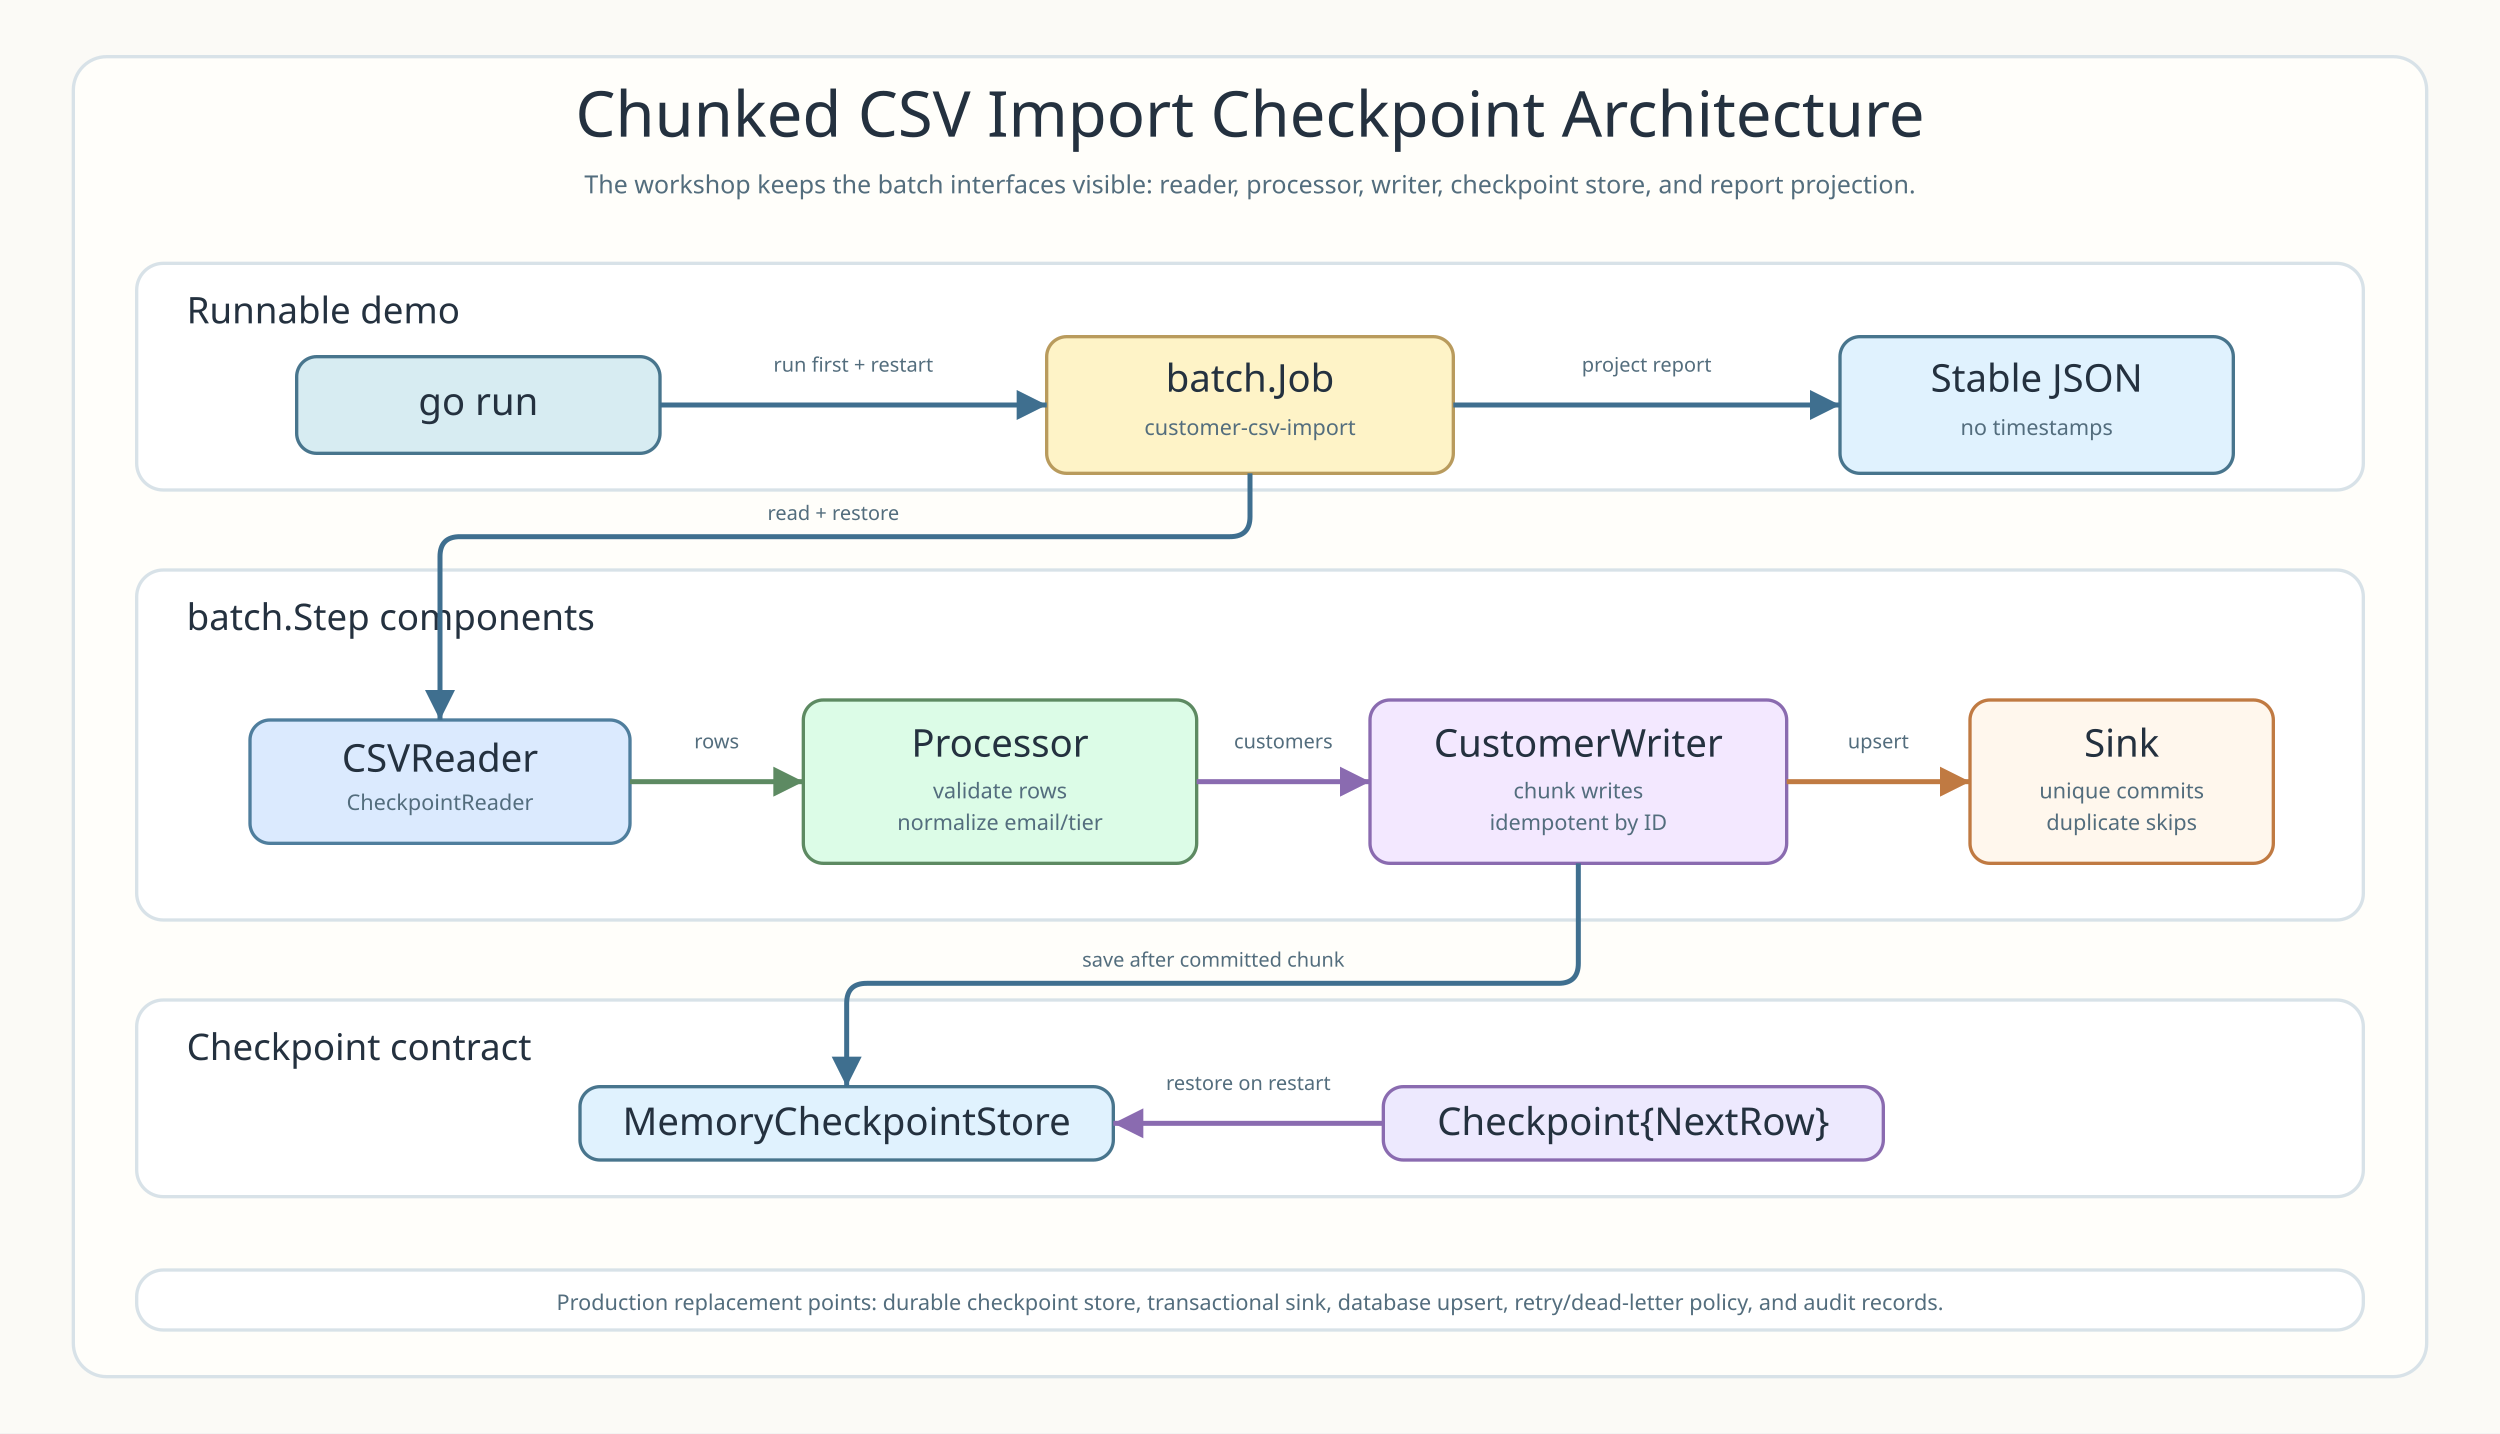
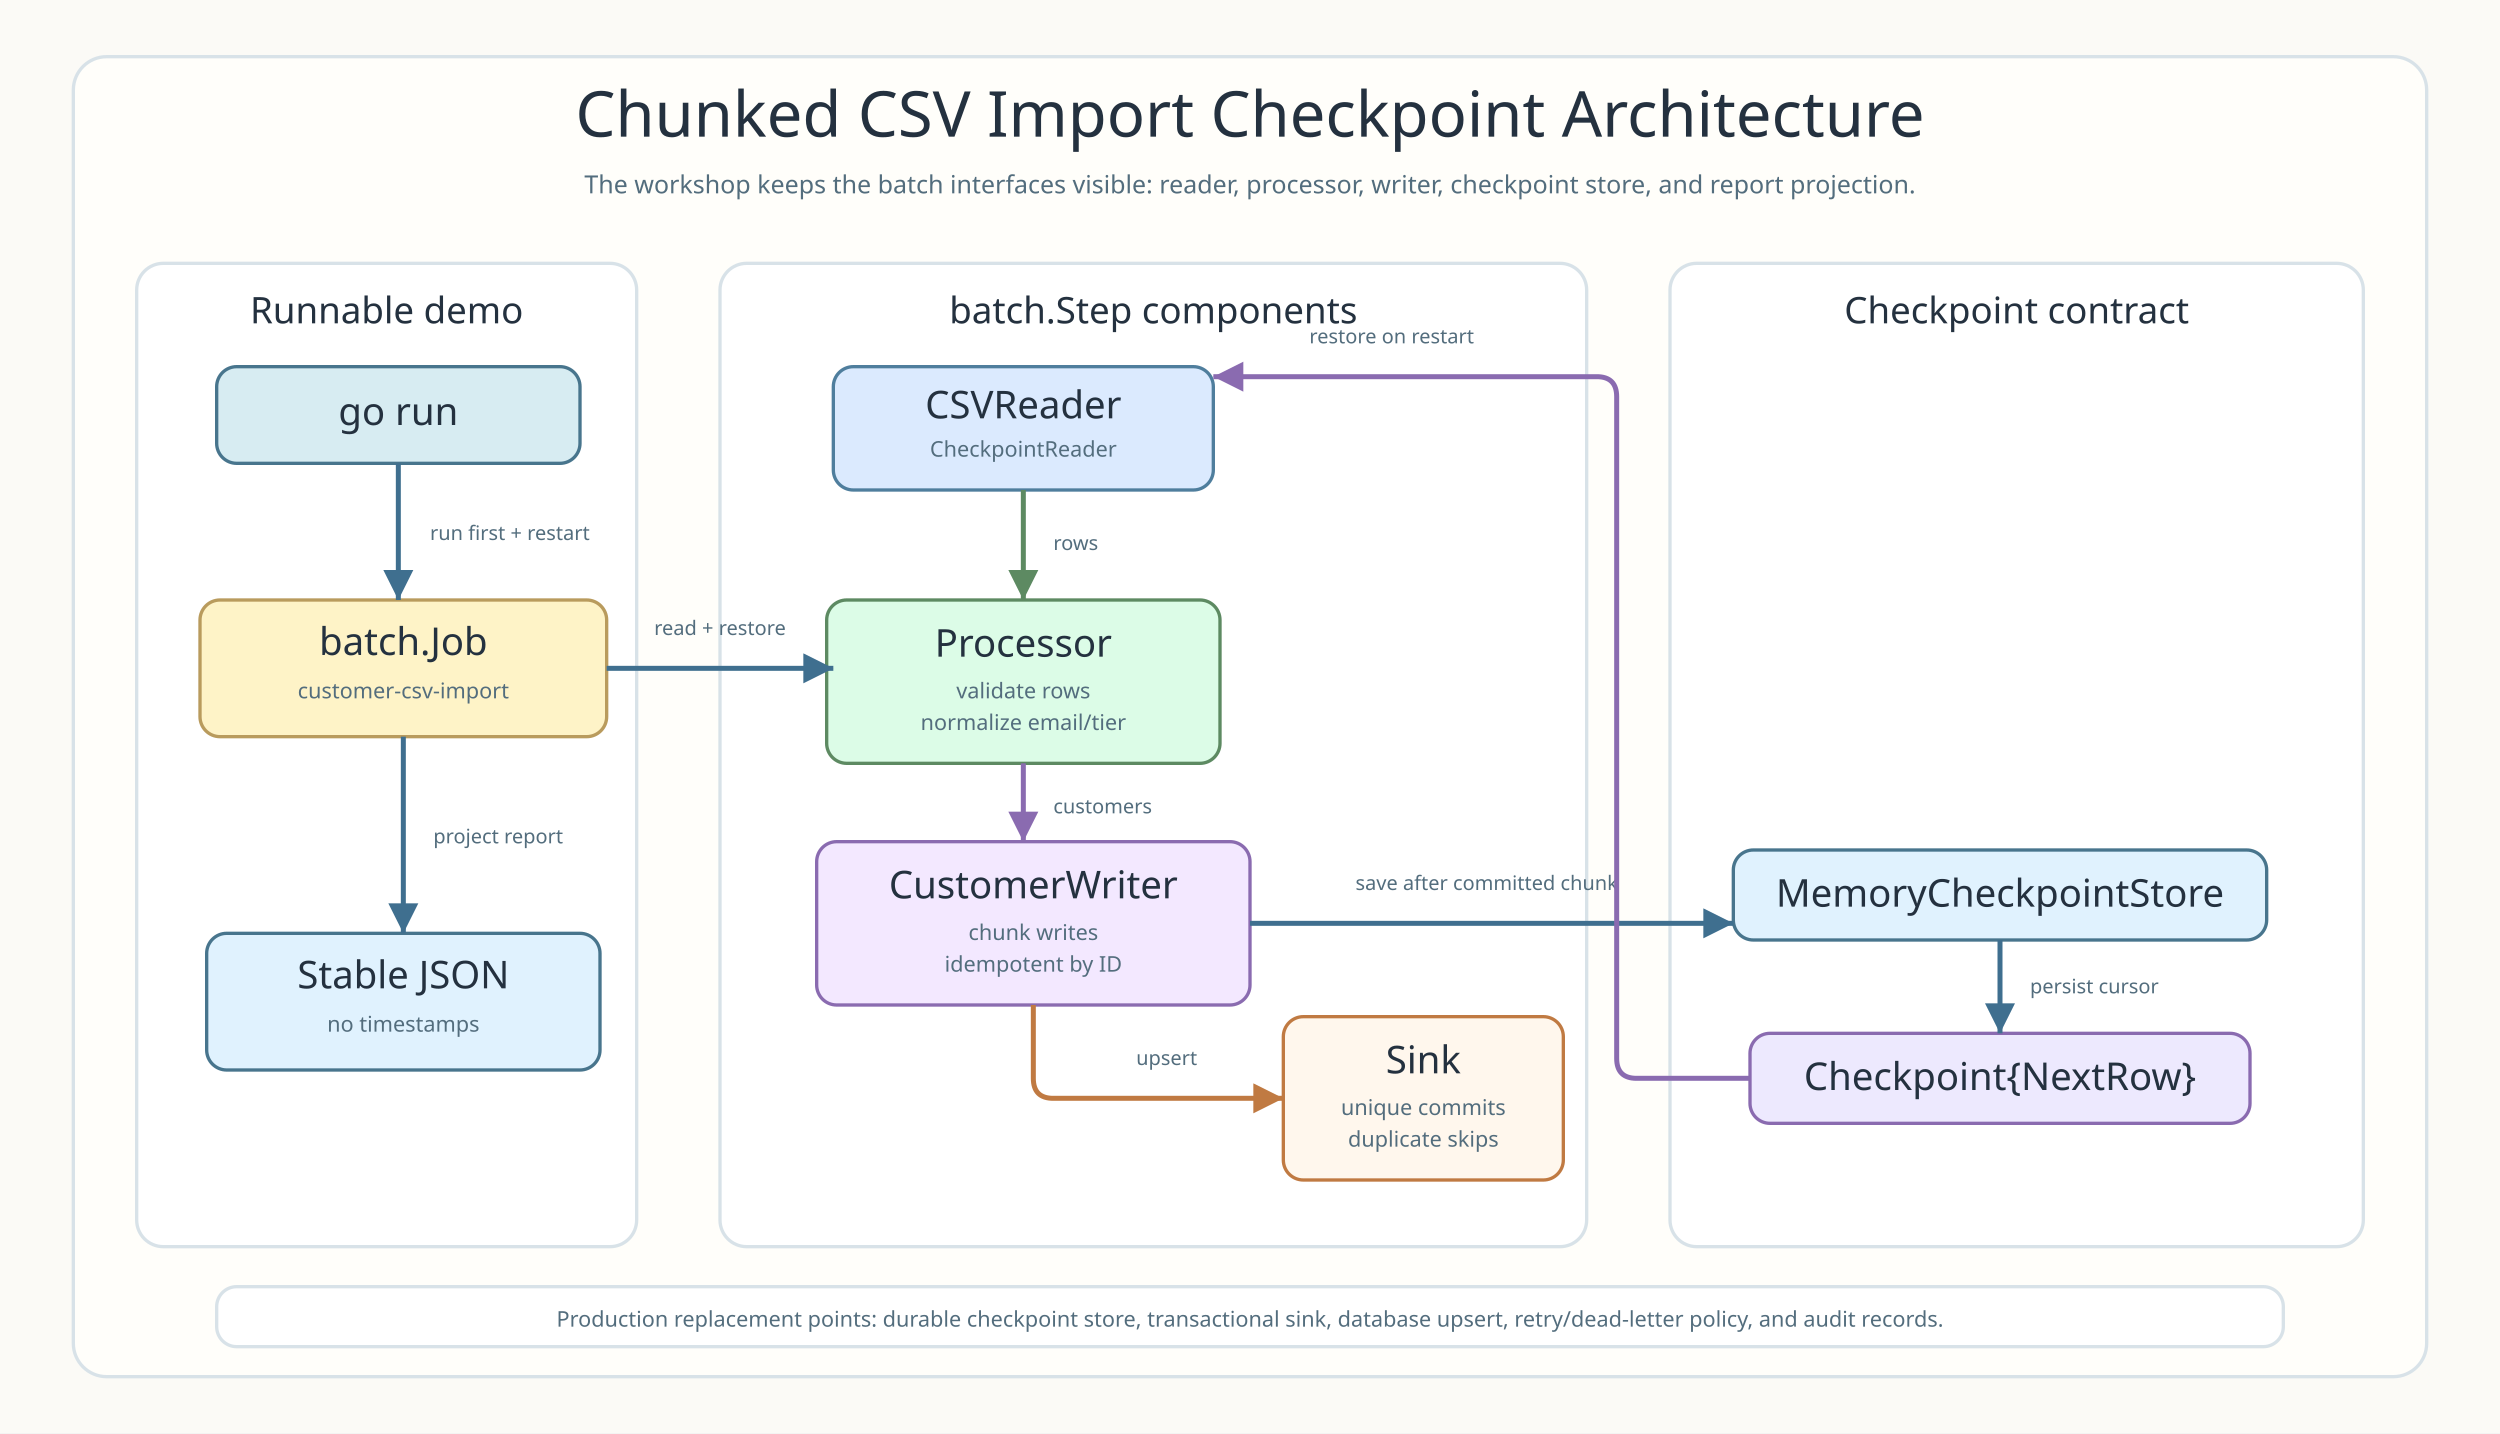
<svg xmlns="http://www.w3.org/2000/svg" width="1500" height="860" viewBox="0 0 1500 860" role="img" aria-labelledby="title desc">
  <defs>
    <marker id="arch-blue" viewBox="0 0 8 8" markerWidth="8" markerHeight="8" refX="7" refY="4" orient="auto">
      <polygon points="1,1 7,4 1,7" fill="#3f6f8f" />
    </marker>
    <marker id="arch-green" viewBox="0 0 8 8" markerWidth="8" markerHeight="8" refX="7" refY="4" orient="auto">
      <polygon points="1,1 7,4 1,7" fill="#5d8a62" />
    </marker>
    <marker id="arch-purple" viewBox="0 0 8 8" markerWidth="8" markerHeight="8" refX="7" refY="4" orient="auto">
      <polygon points="1,1 7,4 1,7" fill="#8a6bb0" />
    </marker>
    <marker id="arch-amber" viewBox="0 0 8 8" markerWidth="8" markerHeight="8" refX="7" refY="4" orient="auto">
      <polygon points="1,1 7,4 1,7" fill="#c07a42" />
    </marker>
    <style>
      @font-face { font-family: 'Architects Daughter'; src: url('file:///Users/debop/Library/Fonts/ArchitectsDaughter-Regular.ttf') format('truetype'); }
      @font-face { font-family: 'Comic Mono'; src: url('file:///Users/debop/Library/Fonts/ComicMono.ttf') format('truetype'); }
      .title { font-family: 'Architects Daughter'; font-size: 38px; fill: #24313f; }
      .subtitle, .detail, .label, .footer { font-family: 'Comic Mono'; fill: #536d7d; }
      .subtitle { font-size: 15px; }
-       .band-label, .card-title { font-family: 'Architects Daughter'; fill: #24313f; }
-       .band-label { font-size: 22px; }
+       .layer-label, .card-title { font-family: 'Architects Daughter'; fill: #24313f; }
+       .layer-label { font-size: 22px; }
      .card-title { font-size: 23px; }
      .detail { font-size: 13px; }
      .label { font-size: 12px; }
      .footer { font-size: 13px; }
      .frame { fill: #fffefa; stroke: #d8e2e8; stroke-width: 2; rx: 20; }
-       .band { fill: #ffffff; stroke: #d8e2e8; stroke-width: 2; rx: 16; }
+       .layer { fill: #ffffff; stroke: #d8e2e8; stroke-width: 2; rx: 16; }
      .blue { fill: none; stroke: #3f6f8f; stroke-width: 3; marker-end: url(#arch-blue); }
      .green { fill: none; stroke: #5d8a62; stroke-width: 3; marker-end: url(#arch-green); }
      .purple { fill: none; stroke: #8a6bb0; stroke-width: 3; marker-end: url(#arch-purple); }
      .amber { fill: none; stroke: #c07a42; stroke-width: 3; marker-end: url(#arch-amber); }
    </style>
  </defs>
  <rect width="1500" height="860" fill="#fbfaf6" />
  <rect class="frame" x="44" y="34" width="1412" height="792" />
  <text class="title" x="750" y="82" text-anchor="middle">Chunked CSV Import Checkpoint Architecture</text>
  <text class="subtitle" x="750" y="116" text-anchor="middle">The workshop keeps the batch interfaces visible: reader, processor, writer, checkpoint store, and report projection.</text>
-   <rect class="band" x="82" y="158" width="1336" height="136" />
-   <text class="band-label" x="112" y="194">Runnable demo</text>
-   <g transform="translate(178 214)">
+   <rect class="layer" x="82" y="158" width="300" height="590" />
+   <text class="layer-label" x="232" y="194" text-anchor="middle">Runnable demo</text>
+   <rect class="layer" x="432" y="158" width="520" height="590" />
+   <text class="layer-label" x="692" y="194" text-anchor="middle">batch.Step components</text>
+   <rect class="layer" x="1002" y="158" width="416" height="590" />
+   <text class="layer-label" x="1210" y="194" text-anchor="middle">Checkpoint contract</text>
+   <g transform="translate(130 220)">
    <rect width="218" height="58" rx="12" fill="#d7ecf2" stroke="#48758d" stroke-width="2" />
    <text class="card-title" x="109" y="35" text-anchor="middle">go run</text>
  </g>
-   <g transform="translate(628 202)">
+   <g transform="translate(120 360)">
    <rect width="244" height="82" rx="12" fill="#fef3c7" stroke="#b99b5d" stroke-width="2" />
    <text class="card-title" x="122" y="33" text-anchor="middle">batch.Job</text>
    <text class="detail" x="122" y="59" text-anchor="middle">customer-csv-import</text>
  </g>
-   <g transform="translate(1104 202)">
+   <g transform="translate(124 560)">
    <rect width="236" height="82" rx="12" fill="#e0f2fe" stroke="#48758d" stroke-width="2" />
    <text class="card-title" x="118" y="33" text-anchor="middle">Stable JSON</text>
    <text class="detail" x="118" y="59" text-anchor="middle">no timestamps</text>
  </g>
-   <rect class="band" x="82" y="342" width="1336" height="210" />
-   <text class="band-label" x="112" y="378">batch.Step components</text>
-   <g transform="translate(150 432)">
+   <g transform="translate(500 220)">
    <rect width="228" height="74" rx="12" fill="#dbeafe" stroke="#4f7e9d" stroke-width="2" />
    <text class="card-title" x="114" y="31" text-anchor="middle">CSVReader</text>
    <text class="detail" x="114" y="54" text-anchor="middle">CheckpointReader</text>
  </g>
-   <g transform="translate(482 420)">
+   <g transform="translate(496 360)">
    <rect width="236" height="98" rx="12" fill="#dcfce7" stroke="#5d8a62" stroke-width="2" />
    <text class="card-title" x="118" y="34" text-anchor="middle">Processor</text>
    <text class="detail" x="118" y="59" text-anchor="middle">validate rows</text>
    <text class="detail" x="118" y="78" text-anchor="middle">normalize email/tier</text>
  </g>
-   <g transform="translate(822 420)">
-     <rect width="250" height="98" rx="12" fill="#f3e8ff" stroke="#8a6bb0" stroke-width="2" />
-     <text class="card-title" x="125" y="34" text-anchor="middle">CustomerWriter</text>
-     <text class="detail" x="125" y="59" text-anchor="middle">chunk writes</text>
-     <text class="detail" x="125" y="78" text-anchor="middle">idempotent by ID</text>
+   <g transform="translate(490 505)">
+     <rect width="260" height="98" rx="12" fill="#f3e8ff" stroke="#8a6bb0" stroke-width="2" />
+     <text class="card-title" x="130" y="34" text-anchor="middle">CustomerWriter</text>
+     <text class="detail" x="130" y="59" text-anchor="middle">chunk writes</text>
+     <text class="detail" x="130" y="78" text-anchor="middle">idempotent by ID</text>
  </g>
-   <g transform="translate(1182 420)">
-     <rect width="182" height="98" rx="12" fill="#fff7ed" stroke="#c07a42" stroke-width="2" />
-     <text class="card-title" x="91" y="34" text-anchor="middle">Sink</text>
-     <text class="detail" x="91" y="59" text-anchor="middle">unique commits</text>
-     <text class="detail" x="91" y="78" text-anchor="middle">duplicate skips</text>
+   <g transform="translate(770 610)">
+     <rect width="168" height="98" rx="12" fill="#fff7ed" stroke="#c07a42" stroke-width="2" />
+     <text class="card-title" x="84" y="34" text-anchor="middle">Sink</text>
+     <text class="detail" x="84" y="59" text-anchor="middle">unique commits</text>
+     <text class="detail" x="84" y="78" text-anchor="middle">duplicate skips</text>
  </g>
-   <rect class="band" x="82" y="600" width="1336" height="118" />
-   <text class="band-label" x="112" y="636">Checkpoint contract</text>
-   <g transform="translate(348 652)">
-     <rect width="320" height="44" rx="12" fill="#e0f2fe" stroke="#48758d" stroke-width="2" />
-     <text class="card-title" x="160" y="29" text-anchor="middle">MemoryCheckpointStore</text>
+   <g transform="translate(1040 510)">
+     <rect width="320" height="54" rx="12" fill="#e0f2fe" stroke="#48758d" stroke-width="2" />
+     <text class="card-title" x="160" y="34" text-anchor="middle">MemoryCheckpointStore</text>
  </g>
-   <g transform="translate(830 652)">
-     <rect width="300" height="44" rx="12" fill="#ede9fe" stroke="#8a6bb0" stroke-width="2" />
-     <text class="card-title" x="150" y="29" text-anchor="middle">Checkpoint{NextRow}</text>
+   <g transform="translate(1050 620)">
+     <rect width="300" height="54" rx="12" fill="#ede9fe" stroke="#8a6bb0" stroke-width="2" />
+     <text class="card-title" x="150" y="34" text-anchor="middle">Checkpoint{NextRow}</text>
  </g>
-   <rect class="band" x="82" y="762" width="1336" height="36" />
-   <text class="footer" x="750" y="786" text-anchor="middle">Production replacement points: durable checkpoint store, transactional sink, database upsert, retry/dead-letter policy, and audit records.</text>
-   <path class="blue" d="M 396 243 L 628 243" />
-   <text class="label" x="512" y="223" text-anchor="middle">run first + restart</text>
-   <path class="blue" d="M 872 243 L 1104 243" />
-   <text class="label" x="988" y="223" text-anchor="middle">project report</text>
-   <path class="blue" d="M 750 284 V 310 Q 750 322 738 322 H 276 Q 264 322 264 334 V 432" />
-   <text class="label" x="500" y="312" text-anchor="middle">read + restore</text>
-   <path class="green" d="M 378 469 L 482 469" />
-   <text class="label" x="430" y="449" text-anchor="middle">rows</text>
-   <path class="purple" d="M 718 469 L 822 469" />
-   <text class="label" x="770" y="449" text-anchor="middle">customers</text>
-   <path class="amber" d="M 1072 469 L 1182 469" />
-   <text class="label" x="1127" y="449" text-anchor="middle">upsert</text>
-   <path class="blue" d="M 947 518 V 578 Q 947 590 935 590 H 520 Q 508 590 508 602 V 652" />
-   <text class="label" x="728" y="580" text-anchor="middle">save after committed chunk</text>
-   <path class="purple" d="M 830 674 L 668 674" />
-   <text class="label" x="749" y="654" text-anchor="middle">restore on restart</text>
+   <rect x="130" y="772" width="1240" height="36" rx="12" fill="#ffffff" stroke="#d8e2e8" stroke-width="2" />
+   <text class="footer" x="750" y="796" text-anchor="middle">Production replacement points: durable checkpoint store, transactional sink, database upsert, retry/dead-letter policy, and audit records.</text>
+   <path class="blue" d="M 239 278 V 360" />
+   <text class="label" x="258" y="324" text-anchor="start">run first + restart</text>
+   <path class="blue" d="M 364 401 H 500" />
+   <text class="label" x="432" y="381" text-anchor="middle">read + restore</text>
+   <path class="blue" d="M 242 442 V 560" />
+   <text class="label" x="260" y="506" text-anchor="start">project report</text>
+   <path class="green" d="M 614 294 V 360" />
+   <text class="label" x="632" y="330" text-anchor="start">rows</text>
+   <path class="purple" d="M 614 458 V 505" />
+   <text class="label" x="632" y="488" text-anchor="start">customers</text>
+   <path class="amber" d="M 620 603 V 647 Q 620 659 632 659 H 770" />
+   <text class="label" x="700" y="639" text-anchor="middle">upsert</text>
+   <path class="blue" d="M 750 554 H 1040" />
+   <text class="label" x="892" y="534" text-anchor="middle">save after committed chunk</text>
+   <path class="blue" d="M 1200 564 V 620" />
+   <text class="label" x="1218" y="596" text-anchor="start">persist cursor</text>
+   <path class="purple" d="M 1050 647 H 982 Q 970 647 970 635 V 238 Q 970 226 958 226 H 728" />
+   <text class="label" x="835" y="206" text-anchor="middle">restore on restart</text>
</svg>
